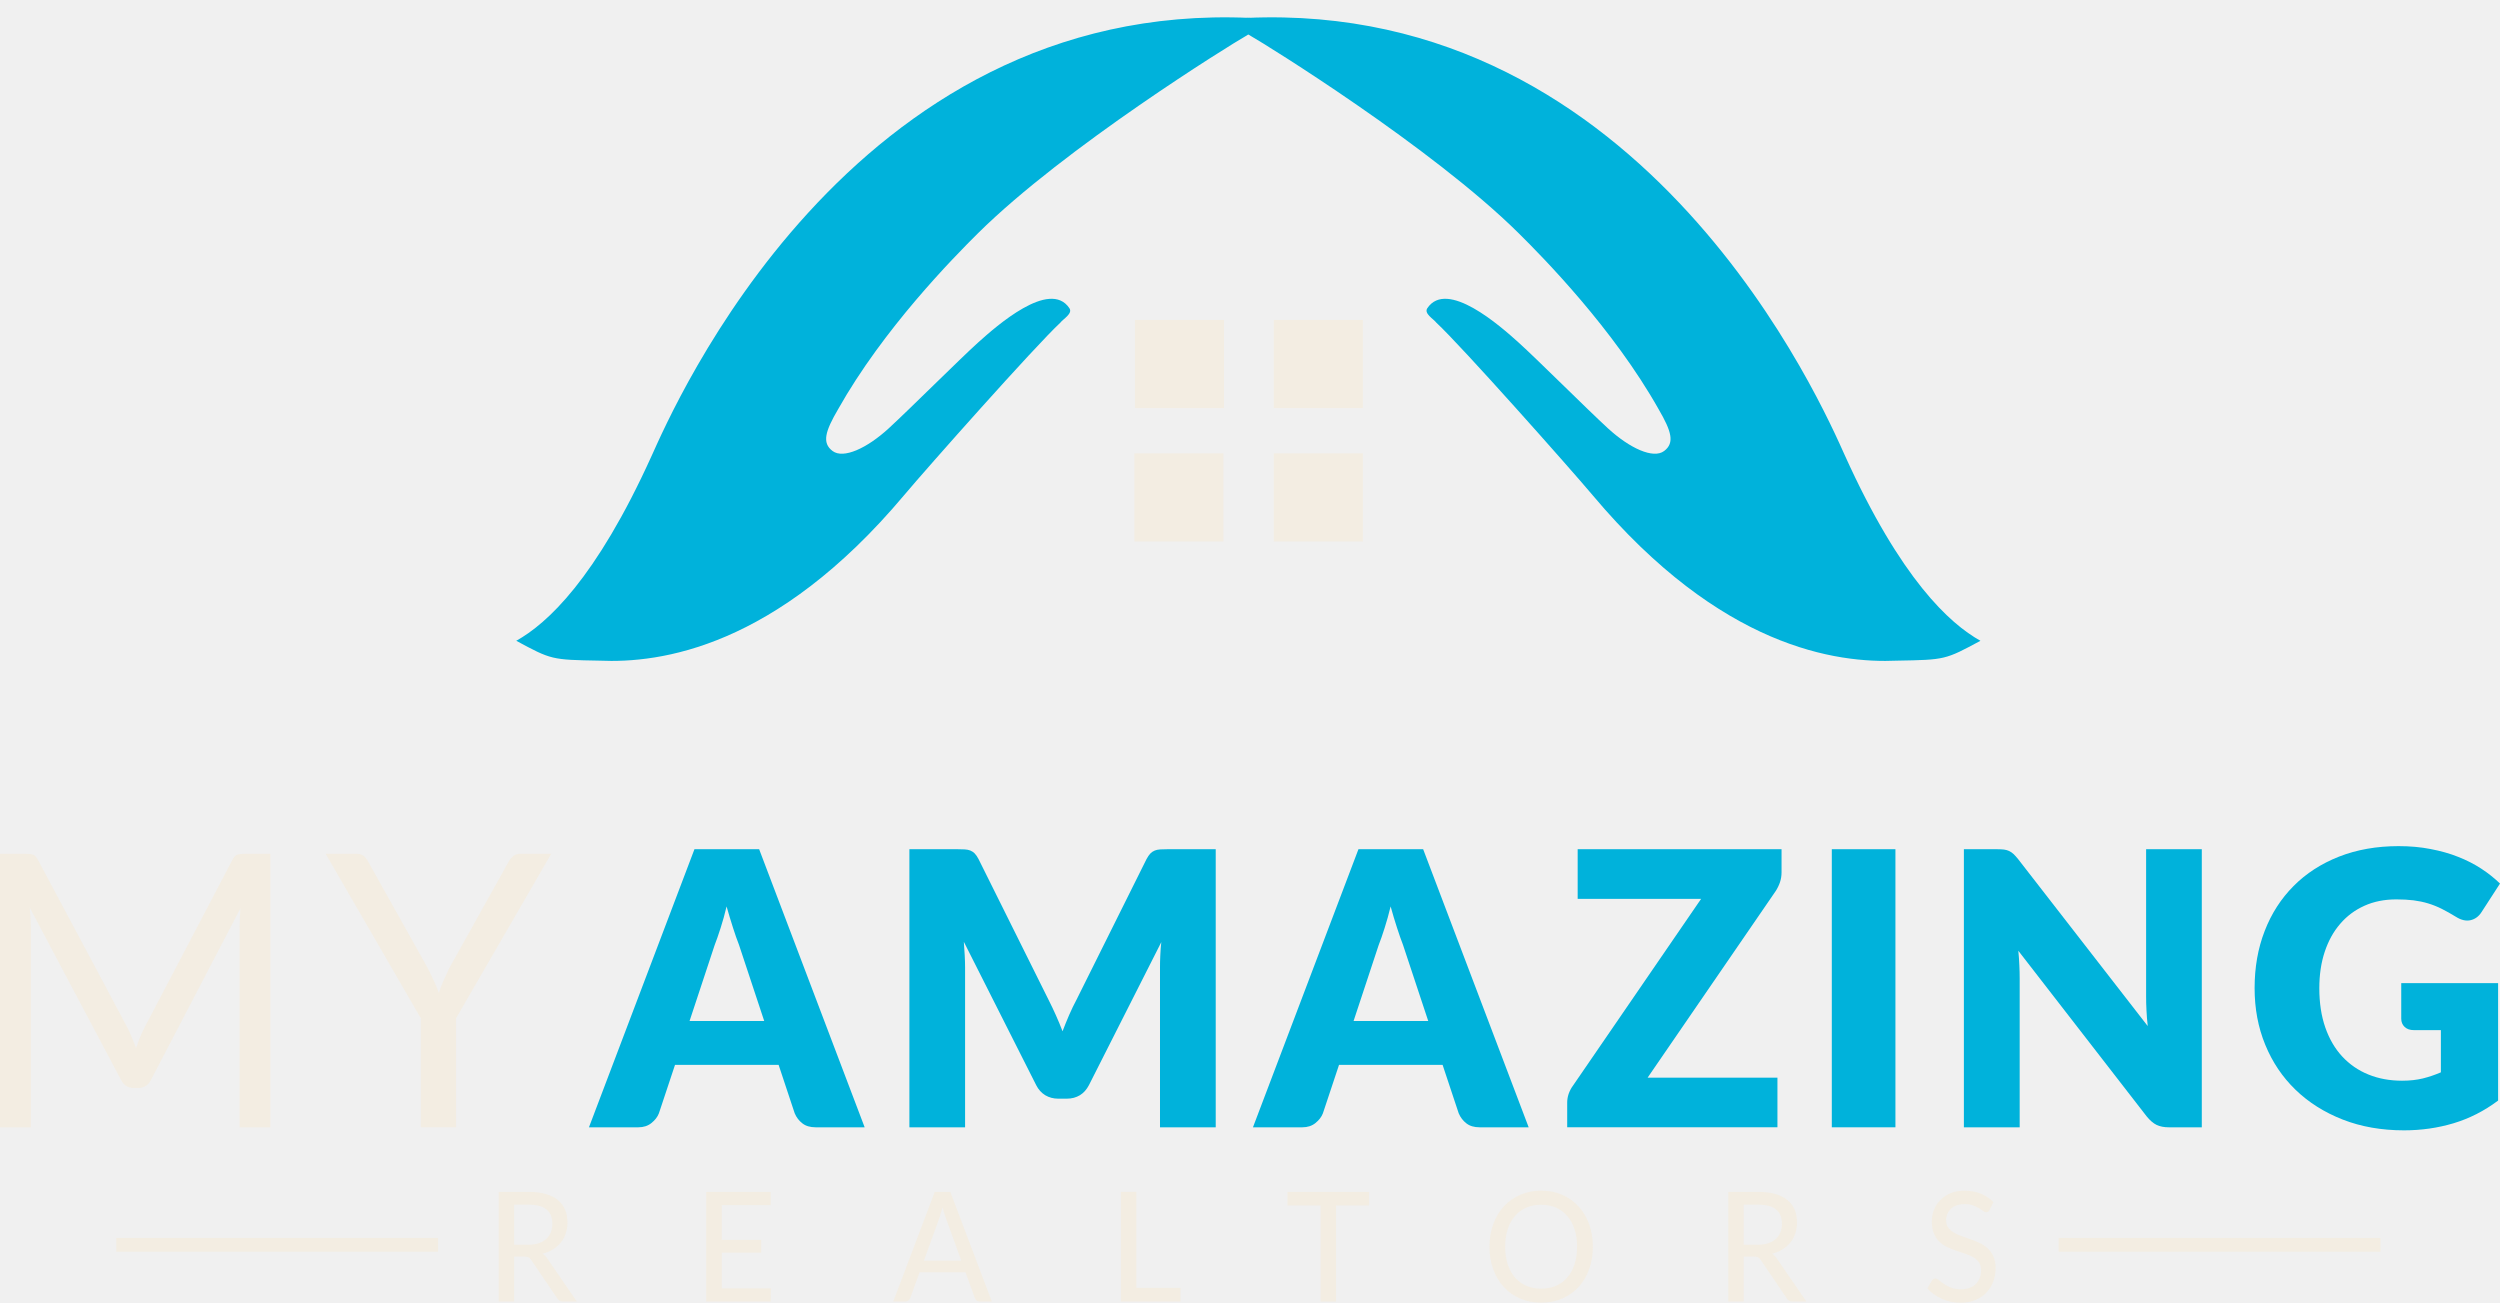
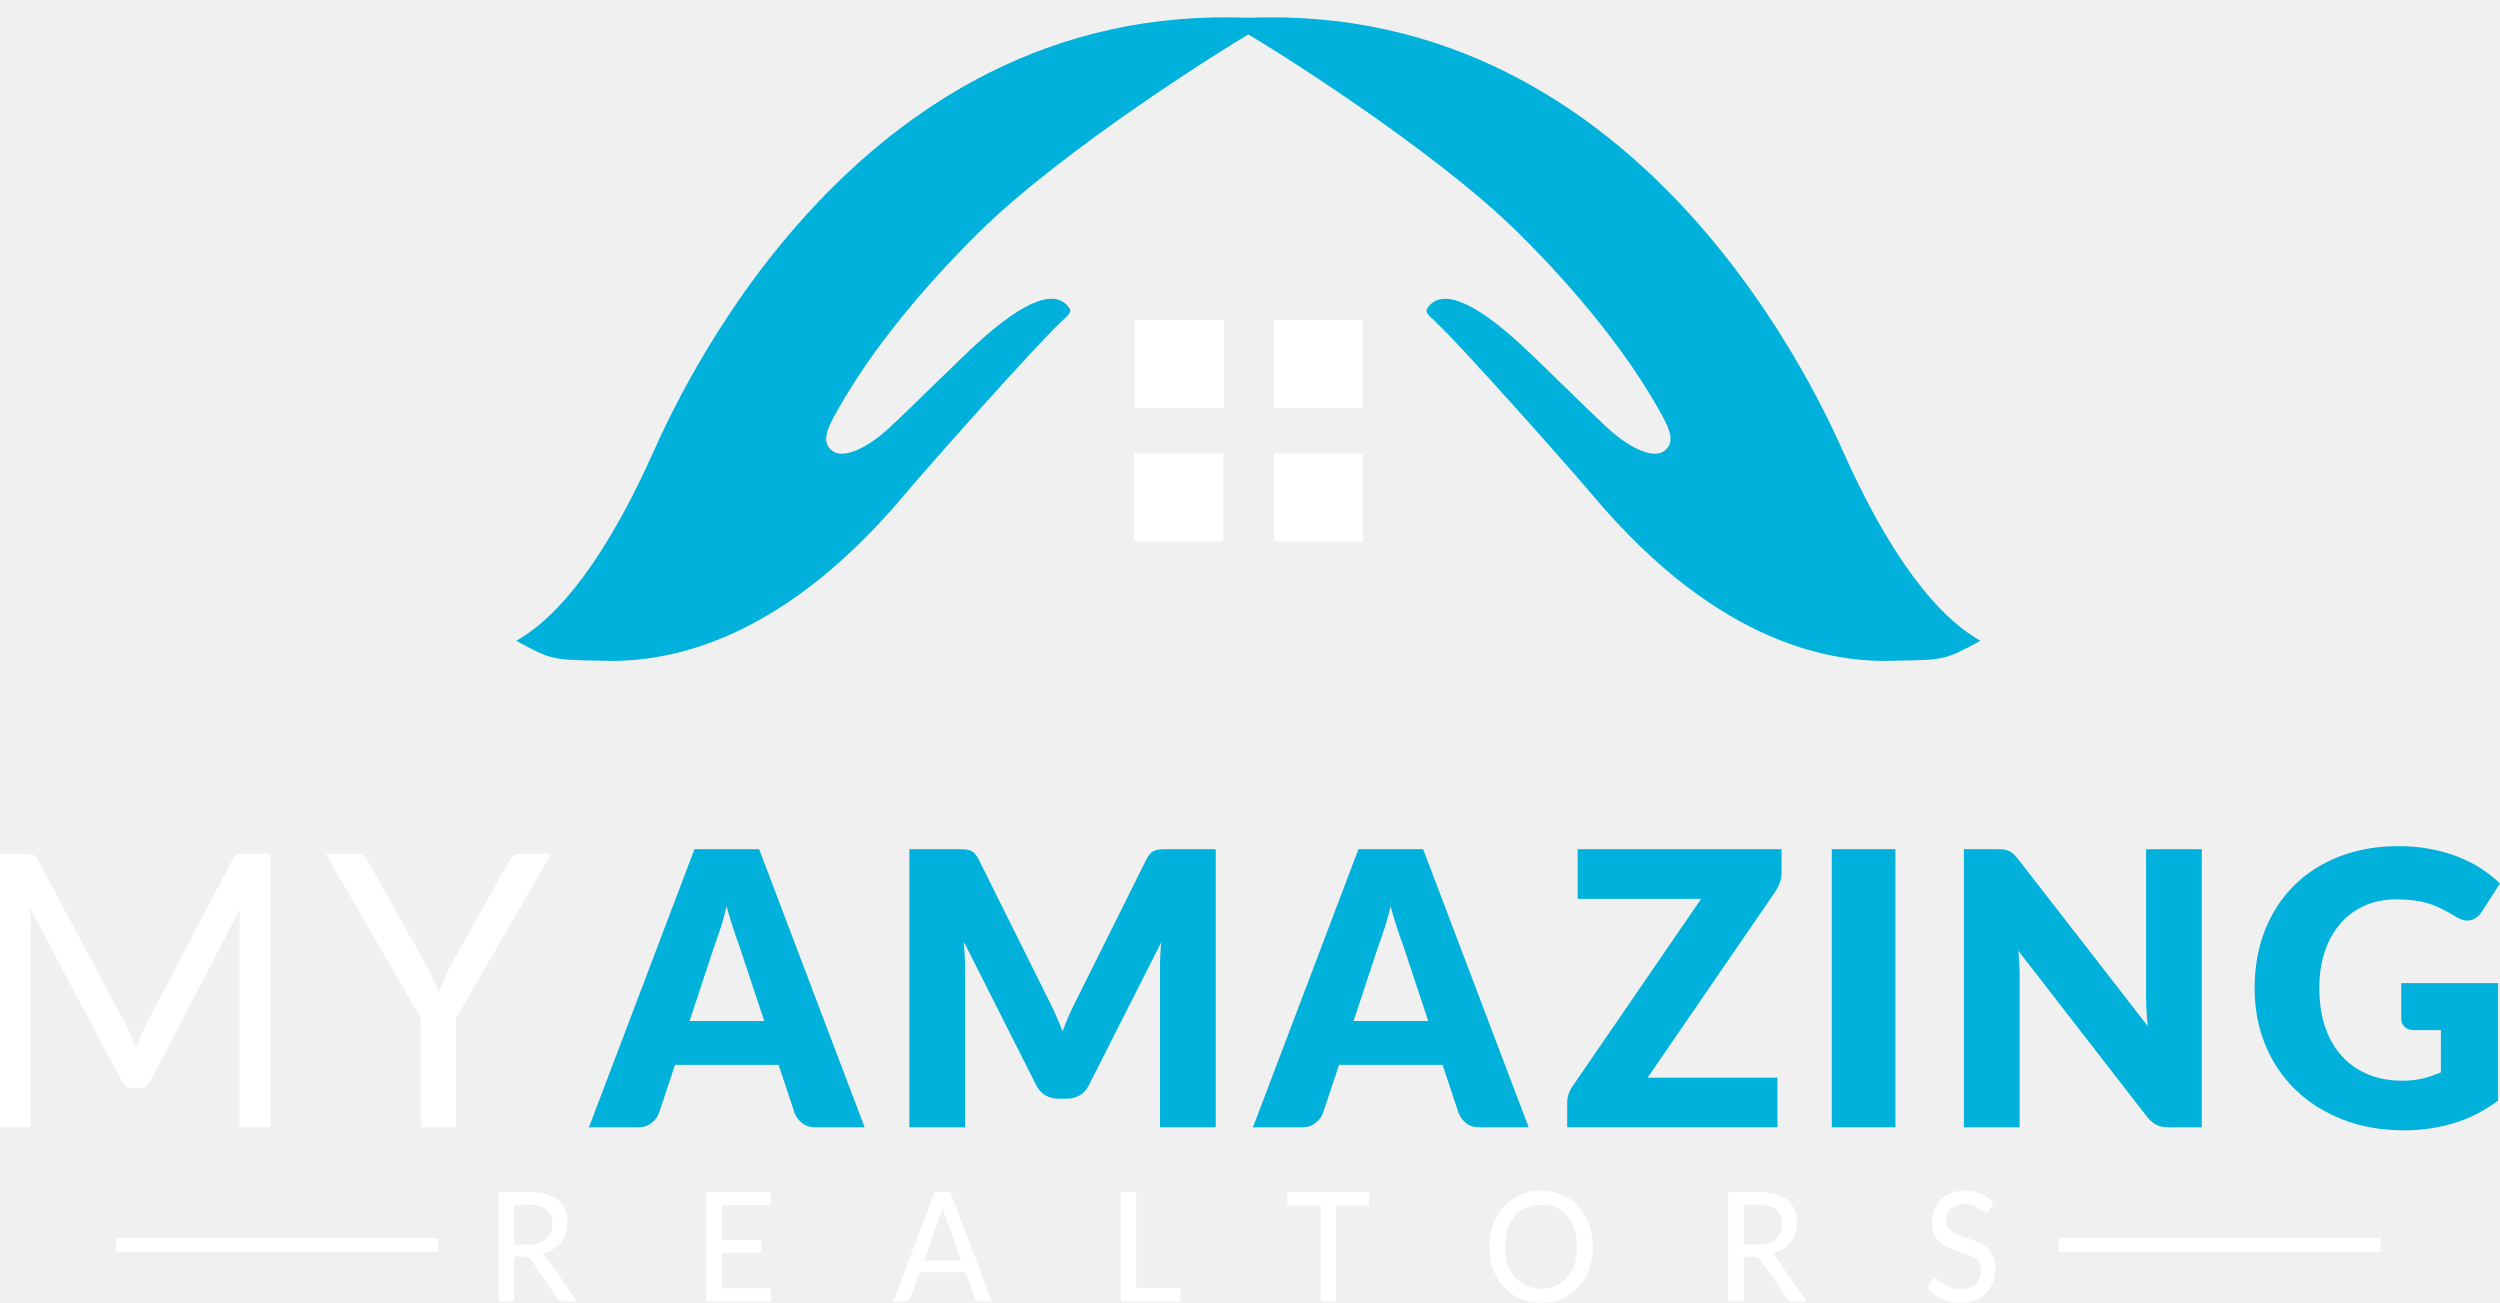
<svg xmlns="http://www.w3.org/2000/svg" viewBox="0 -0.003 190.113 99.069">
-   <path fill="#f3ede2" d="M93.080 31.032L86.306 31.032L86.306 24.327L93.080 24.327Z" />
-   <path fill="#f3ede2" d="M103.642 31.032L96.867 31.032L96.867 24.327L103.642 24.327Z" />
-   <path fill="#f3ede2" d="M93.035 41.174L86.261 41.174L86.261 34.473L93.035 34.473Z" />
-   <path fill="#f3ede2" d="M103.642 41.174L96.867 41.174L96.867 34.473L103.642 34.473Z" />
+   <path fill="#ffffff" d="M93.080 31.032L86.306 31.032L86.306 24.327L93.080 24.327Z" />
+   <path fill="#ffffff" d="M103.642 31.032L96.867 31.032L96.867 24.327L103.642 24.327Z" />
+   <path fill="#ffffff" d="M93.035 41.174L86.261 41.174L86.261 34.473L93.035 34.473Z" />
+   <path fill="#ffffff" d="M103.642 41.174L96.867 41.174L96.867 34.473L103.642 34.473Z" />
  <path fill="#00b2db" d="M95.068 1.359C95.343 1.441 95.822 2.130 94.724 2.745C93.624 3.364 80.976 11.198 74.378 17.728C72.503 19.586 67.163 25.014 63.726 31.132C62.762 32.783 62.487 33.677 63.313 34.294C64.139 34.913 65.928 34.086 67.576 32.577C69.223 31.063 73.005 27.282 74.378 26.046C75.755 24.808 79.827 21.196 81.323 23.435C81.599 23.845 80.839 24.257 80.635 24.533C78.710 26.322 70.497 35.577 68.746 37.662C58.981 49.277 50.188 50.446 45.582 50.236C41.938 50.171 41.938 50.171 39.258 48.726C41.594 47.423 45.306 44.053 49.565 34.637C51.162 31.111 64.548 -0.003 95.068 1.359C95.164 1.359 95.254 1.365 95.343 1.373" />
  <path fill="#00b2db" d="M94.793 1.359C94.522 1.441 94.040 2.130 95.137 2.745C96.238 3.364 108.885 11.198 115.483 17.728C117.362 19.586 122.698 25.014 126.139 31.132C127.099 32.783 127.373 33.677 126.548 34.294C125.726 34.913 123.936 34.086 122.285 32.577C120.638 31.063 116.856 27.282 115.483 26.046C114.111 24.808 110.034 21.196 108.541 23.435C108.266 23.845 109.022 24.257 109.226 24.533C111.152 26.322 119.364 35.577 121.119 37.662C130.880 49.277 139.677 50.446 144.279 50.236C147.923 50.171 147.923 50.171 150.603 48.726C148.267 47.423 144.555 44.053 140.296 34.637C138.699 31.111 125.312 -0.003 94.793 1.359C94.697 1.359 94.611 1.365 94.522 1.373" />
-   <path fill="#f3ede2" d="M20.560 64.924L20.560 85.724L18.218 85.724L18.218 70.442C18.218 70.236 18.224 70.019 18.238 69.785C18.248 69.554 18.265 69.317 18.283 69.072L11.501 82.081C11.292 82.515 10.965 82.731 10.535 82.731L10.150 82.731C9.716 82.731 9.396 82.515 9.183 82.081L2.261 69.018C2.316 69.528 2.347 70.005 2.347 70.442L2.347 85.724L-0.000 85.724L-0.000 64.924L1.972 64.924C2.212 64.924 2.395 64.948 2.526 64.999C2.654 65.044 2.777 65.182 2.894 65.402L9.723 78.203C9.833 78.438 9.941 78.679 10.046 78.930C10.154 79.181 10.249 79.439 10.342 79.700C10.436 79.439 10.529 79.177 10.632 78.923C10.734 78.668 10.845 78.420 10.962 78.190L17.664 65.402C17.774 65.182 17.898 65.044 18.029 64.999C18.162 64.948 18.349 64.924 18.585 64.924Z" />
-   <path fill="#f3ede2" d="M34.679 77.436L34.679 85.720L32.003 85.720L32.003 77.436L24.765 64.923L27.108 64.923C27.348 64.923 27.536 64.985 27.675 65.105C27.813 65.226 27.933 65.380 28.029 65.577L32.553 73.662C32.718 73.998 32.870 74.315 33.008 74.612C33.146 74.904 33.266 75.203 33.369 75.502C33.468 75.203 33.582 74.904 33.712 74.612C33.840 74.315 33.985 73.998 34.140 73.662L38.650 65.577C38.733 65.412 38.846 65.264 38.994 65.125C39.142 64.992 39.328 64.923 39.558 64.923L41.918 64.923Z" />
+   <path fill="#ffffff" d="M20.560 64.924L20.560 85.724L18.218 85.724L18.218 70.442C18.218 70.236 18.224 70.019 18.238 69.785C18.248 69.554 18.265 69.317 18.283 69.072L11.501 82.081C11.292 82.515 10.965 82.731 10.535 82.731L10.150 82.731C9.716 82.731 9.396 82.515 9.183 82.081L2.261 69.018C2.316 69.528 2.347 70.005 2.347 70.442L2.347 85.724L-0.000 85.724L-0.000 64.924L1.972 64.924C2.212 64.924 2.395 64.948 2.526 64.999C2.654 65.044 2.777 65.182 2.894 65.402L9.723 78.203C9.833 78.438 9.941 78.679 10.046 78.930C10.154 79.181 10.249 79.439 10.342 79.700C10.436 79.439 10.529 79.177 10.632 78.923C10.734 78.668 10.845 78.420 10.962 78.190L17.664 65.402C17.774 65.182 17.898 65.044 18.029 64.999C18.162 64.948 18.349 64.924 18.585 64.924Z" />
+   <path fill="#ffffff" d="M34.679 77.436L34.679 85.720L32.003 85.720L32.003 77.436L24.765 64.923L27.108 64.923C27.348 64.923 27.536 64.985 27.675 65.105C27.813 65.226 27.933 65.380 28.029 65.577L32.553 73.662C32.718 73.998 32.870 74.315 33.008 74.612C33.146 74.904 33.266 75.203 33.369 75.502C33.468 75.203 33.582 74.904 33.712 74.612C33.840 74.315 33.985 73.998 34.140 73.662L38.650 65.577C38.733 65.412 38.846 65.264 38.994 65.125C39.142 64.992 39.328 64.923 39.558 64.923L41.918 64.923Z" />
  <path fill="#00b2db" d="M58.115 77.639L56.196 71.845C56.053 71.481 55.899 71.047 55.741 70.548C55.580 70.049 55.418 69.509 55.253 68.927C55.115 69.519 54.960 70.066 54.798 70.569C54.637 71.075 54.485 71.508 54.344 71.872L52.438 77.639ZM65.753 85.723L62.027 85.723C61.610 85.723 61.270 85.623 61.019 85.424C60.761 85.225 60.567 84.973 60.434 84.660L59.210 80.976L51.331 80.976L50.106 84.660C50.003 84.932 49.813 85.176 49.545 85.393C49.276 85.614 48.940 85.723 48.544 85.723L44.787 85.723L52.810 64.575L57.729 64.575Z" />
  <path fill="#00b2db" d="M92.450 64.576L92.450 85.724L88.212 85.724L88.212 73.558C88.212 73.280 88.219 72.974 88.235 72.646C88.249 72.313 88.273 71.983 88.311 71.642L82.809 82.515C82.635 82.851 82.407 83.109 82.118 83.285C81.830 83.457 81.499 83.546 81.128 83.546L80.473 83.546C80.106 83.546 79.776 83.457 79.487 83.285C79.198 83.109 78.964 82.851 78.796 82.515L73.294 71.615C73.321 71.962 73.343 72.304 73.362 72.640C73.380 72.971 73.390 73.280 73.390 73.558L73.390 85.724L69.155 85.724L69.155 64.576L72.823 64.576C73.029 64.576 73.212 64.579 73.370 64.590C73.524 64.599 73.665 64.627 73.790 64.676C73.913 64.727 74.027 64.800 74.124 64.902C74.223 65.006 74.323 65.147 74.415 65.330L79.751 76.056C79.937 76.422 80.120 76.806 80.296 77.202C80.473 77.597 80.643 78.004 80.801 78.420C80.963 77.997 81.132 77.577 81.307 77.175C81.482 76.768 81.672 76.380 81.868 76.012L87.186 65.330C87.283 65.147 87.382 65.006 87.479 64.902C87.579 64.800 87.692 64.727 87.815 64.676C87.940 64.627 88.073 64.599 88.235 64.590C88.390 64.579 88.573 64.576 88.779 64.576Z" />
  <path fill="#00b2db" d="M108.610 77.639L106.690 71.845C106.548 71.481 106.397 71.047 106.236 70.548C106.074 70.049 105.909 69.509 105.751 68.927C105.606 69.519 105.455 70.066 105.293 70.569C105.134 71.075 104.983 71.508 104.839 71.872L102.933 77.639ZM116.248 85.723L112.517 85.723C112.105 85.723 111.764 85.623 111.513 85.424C111.255 85.225 111.062 84.973 110.928 84.660L109.703 80.976L101.826 80.976L100.600 84.660C100.497 84.932 100.307 85.176 100.040 85.393C99.771 85.614 99.434 85.723 99.039 85.723L95.281 85.723L103.304 64.575L108.224 64.575Z" />
  <path fill="#00b2db" d="M135.478 66.344C135.478 66.596 135.439 66.843 135.359 67.087C135.276 67.328 135.166 67.555 135.025 67.769L125.292 81.950L135.166 81.950L135.166 85.721L119.178 85.721L119.178 83.835C119.178 83.611 119.216 83.394 119.290 83.174C119.369 82.957 119.470 82.754 119.606 82.572L129.362 68.350L119.974 68.350L119.974 64.573L135.478 64.573Z" />
  <path fill="#00b2db" d="M144.138 85.723L139.300 85.723L139.300 64.575L144.138 64.575Z" />
  <path fill="#00b2db" d="M167.436 64.576L167.436 85.724L164.931 85.724C164.564 85.724 164.255 85.662 164.002 85.542C163.751 85.421 163.505 85.208 163.256 84.908L153.483 72.296C153.523 72.675 153.547 73.039 153.561 73.393C153.579 73.745 153.587 74.075 153.587 74.388L153.587 85.724L149.344 85.724L149.344 64.576L151.875 64.576C152.087 64.576 152.261 64.586 152.403 64.603C152.547 64.624 152.674 64.659 152.788 64.714C152.901 64.765 153.011 64.845 153.114 64.936C153.220 65.033 153.334 65.168 153.469 65.330L163.326 78.027C163.281 77.625 163.246 77.229 163.230 76.845C163.208 76.466 163.202 76.105 163.202 75.765L163.202 64.576Z" />
  <path fill="#00b2db" d="M182.603 74.762L189.969 74.762L189.969 83.690C188.909 84.485 187.777 85.056 186.577 85.417C185.375 85.775 184.124 85.954 182.816 85.954C181.106 85.954 179.555 85.682 178.154 85.135C176.757 84.588 175.560 83.831 174.566 82.871C173.568 81.907 172.801 80.766 172.261 79.445C171.717 78.123 171.452 76.689 171.452 75.141C171.452 73.562 171.704 72.114 172.219 70.792C172.729 69.471 173.461 68.335 174.415 67.375C175.368 66.415 176.520 65.673 177.869 65.140C179.224 64.610 180.735 64.341 182.400 64.341C183.263 64.341 184.076 64.413 184.835 64.562C185.592 64.706 186.294 64.902 186.931 65.157C187.570 65.407 188.156 65.707 188.688 66.054C189.222 66.403 189.693 66.781 190.113 67.187L188.716 69.347C188.499 69.691 188.217 69.894 187.870 69.974C187.526 70.049 187.155 69.967 186.755 69.712C186.374 69.478 186.019 69.279 185.682 69.110C185.344 68.941 185.000 68.804 184.650 68.697C184.298 68.590 183.930 68.514 183.539 68.463C183.150 68.415 182.712 68.391 182.231 68.391C181.330 68.391 180.518 68.552 179.802 68.876C179.080 69.200 178.464 69.660 177.958 70.252C177.449 70.840 177.060 71.546 176.785 72.374C176.509 73.203 176.373 74.126 176.373 75.141C176.373 76.266 176.524 77.260 176.827 78.130C177.129 79.001 177.559 79.738 178.113 80.336C178.670 80.935 179.331 81.396 180.105 81.708C180.879 82.025 181.735 82.180 182.671 82.180C183.249 82.180 183.776 82.121 184.244 82.008C184.715 81.891 185.169 81.736 185.617 81.543L185.617 78.333L183.566 78.333C183.263 78.333 183.026 78.251 182.857 78.085C182.686 77.924 182.603 77.714 182.603 77.463Z" />
-   <path fill="#f3ede2" d="M40.170 94.655C40.474 94.655 40.737 94.614 40.965 94.538C41.195 94.459 41.388 94.352 41.543 94.211C41.698 94.070 41.815 93.898 41.890 93.705C41.966 93.510 42.004 93.293 42.004 93.058C42.004 92.577 41.857 92.217 41.557 91.971C41.257 91.727 40.807 91.607 40.208 91.607L39.097 91.607L39.097 94.655ZM43.865 98.972L42.816 98.972C42.607 98.972 42.454 98.884 42.362 98.711L40.402 95.821C40.339 95.725 40.271 95.652 40.197 95.615C40.122 95.574 40.015 95.553 39.867 95.553L39.097 95.553L39.097 98.972L37.927 98.972L37.927 90.636L40.208 90.636C40.721 90.636 41.161 90.691 41.529 90.801C41.902 90.912 42.203 91.066 42.444 91.273C42.685 91.476 42.864 91.720 42.982 92.010C43.099 92.295 43.153 92.615 43.153 92.969C43.153 93.259 43.112 93.534 43.025 93.788C42.943 94.043 42.819 94.273 42.654 94.476C42.493 94.679 42.290 94.855 42.056 95.003C41.821 95.150 41.554 95.260 41.254 95.336C41.403 95.432 41.529 95.563 41.640 95.728Z" />
-   <path fill="#f3ede2" d="M58.617 97.969L58.610 98.973L53.704 98.973L53.704 90.637L58.610 90.637L58.610 91.642L54.886 91.642L54.886 94.284L57.886 94.284L57.886 95.254L54.886 95.254L54.886 97.969Z" />
-   <path fill="#f3ede2" d="M73.102 95.866L71.929 92.632C71.843 92.412 71.760 92.134 71.674 91.800C71.632 91.965 71.591 92.119 71.546 92.263C71.505 92.405 71.468 92.536 71.427 92.642L70.257 95.866ZM75.423 98.972L74.519 98.972C74.416 98.972 74.331 98.945 74.265 98.893C74.203 98.839 74.152 98.766 74.124 98.680L73.421 96.747L69.930 96.747L69.232 98.680C69.207 98.756 69.156 98.821 69.087 98.884C69.015 98.942 68.932 98.972 68.832 98.972L67.927 98.972L71.082 90.636L72.269 90.636Z" />
-   <path fill="#f3ede2" d="M89.770 97.933L89.770 98.972L85.236 98.972L85.236 90.636L86.413 90.636L86.413 97.933Z" />
-   <path fill="#f3ede2" d="M104.113 91.669L101.598 91.669L101.598 98.973L100.428 98.973L100.428 91.669L97.903 91.669L97.903 90.637L104.113 90.637Z" />
-   <path fill="#f3ede2" d="M119.929 94.803C119.929 94.307 119.864 93.864 119.733 93.468C119.606 93.075 119.423 92.739 119.182 92.468C118.949 92.191 118.662 91.978 118.327 91.829C117.989 91.686 117.614 91.614 117.198 91.614C116.782 91.614 116.406 91.686 116.069 91.829C115.732 91.978 115.447 92.191 115.205 92.468C114.968 92.739 114.786 93.075 114.655 93.468C114.528 93.864 114.462 94.307 114.462 94.803C114.462 95.305 114.528 95.748 114.655 96.144C114.786 96.532 114.968 96.870 115.205 97.142C115.447 97.417 115.732 97.630 116.069 97.775C116.406 97.919 116.782 97.992 117.198 97.992C117.614 97.992 117.989 97.919 118.327 97.775C118.662 97.630 118.949 97.417 119.182 97.142C119.423 96.870 119.606 96.532 119.733 96.144C119.864 95.748 119.929 95.305 119.929 94.803M121.129 94.803C121.129 95.429 121.034 96.000 120.847 96.519C120.655 97.042 120.390 97.490 120.042 97.865C119.699 98.243 119.283 98.538 118.804 98.745C118.323 98.956 117.786 99.059 117.198 99.059C116.613 99.059 116.079 98.956 115.594 98.745C115.112 98.538 114.700 98.243 114.355 97.865C114.008 97.490 113.744 97.042 113.551 96.519C113.362 96.000 113.265 95.429 113.265 94.803C113.265 94.183 113.362 93.613 113.551 93.093C113.744 92.570 114.008 92.118 114.355 91.744C114.700 91.365 115.112 91.070 115.594 90.861C116.079 90.647 116.613 90.540 117.198 90.540C117.786 90.540 118.323 90.647 118.804 90.861C119.283 91.070 119.699 91.365 120.042 91.744C120.390 92.118 120.655 92.570 120.847 93.093C121.034 93.613 121.129 94.183 121.129 94.803" />
-   <path fill="#f3ede2" d="M133.670 94.655C133.976 94.655 134.237 94.614 134.468 94.538C134.695 94.459 134.891 94.352 135.046 94.211C135.201 94.070 135.318 93.898 135.390 93.705C135.469 93.510 135.507 93.293 135.507 93.058C135.507 92.577 135.359 92.217 135.060 91.971C134.760 91.727 134.310 91.607 133.711 91.607L132.600 91.607L132.600 94.655ZM137.368 98.972L136.316 98.972C136.109 98.972 135.958 98.884 135.861 98.711L133.903 95.821C133.842 95.725 133.773 95.652 133.700 95.615C133.625 95.574 133.515 95.553 133.367 95.553L132.600 95.553L132.600 98.972L131.427 98.972L131.427 90.636L133.711 90.636C134.220 90.636 134.660 90.691 135.032 90.801C135.400 90.912 135.703 91.066 135.947 91.273C136.189 91.476 136.367 91.720 136.484 92.010C136.597 92.295 136.655 92.615 136.655 92.969C136.655 93.259 136.611 93.534 136.528 93.788C136.443 94.043 136.322 94.273 136.153 94.476C135.992 94.679 135.792 94.855 135.555 95.003C135.324 95.150 135.057 95.260 134.757 95.336C134.904 95.432 135.032 95.563 135.139 95.728Z" />
-   <path fill="#f3ede2" d="M151.305 91.996C151.267 92.061 151.230 92.109 151.188 92.141C151.151 92.172 151.096 92.184 151.034 92.184C150.968 92.184 150.892 92.154 150.807 92.089C150.724 92.027 150.618 91.958 150.491 91.876C150.363 91.796 150.211 91.725 150.036 91.662C149.861 91.597 149.647 91.565 149.403 91.565C149.169 91.565 148.966 91.597 148.790 91.662C148.615 91.725 148.471 91.813 148.350 91.920C148.237 92.034 148.148 92.165 148.089 92.312C148.024 92.460 147.995 92.622 147.995 92.794C147.995 93.020 148.047 93.207 148.158 93.354C148.267 93.499 148.409 93.627 148.583 93.733C148.759 93.833 148.962 93.926 149.186 94.005C149.413 94.081 149.640 94.163 149.874 94.246C150.108 94.328 150.342 94.422 150.566 94.531C150.789 94.641 150.989 94.779 151.167 94.941C151.343 95.106 151.485 95.306 151.594 95.547C151.701 95.784 151.756 96.076 151.756 96.420C151.756 96.785 151.694 97.132 151.578 97.452C151.460 97.772 151.282 98.055 151.058 98.296C150.827 98.532 150.545 98.725 150.214 98.863C149.881 99.001 149.502 99.066 149.079 99.066C148.828 99.066 148.580 99.041 148.340 98.987C148.102 98.935 147.875 98.863 147.665 98.766C147.449 98.671 147.252 98.560 147.067 98.426C146.877 98.292 146.712 98.144 146.565 97.975L146.906 97.384C146.936 97.335 146.974 97.298 147.019 97.266C147.067 97.239 147.119 97.218 147.177 97.218C147.256 97.218 147.346 97.263 147.445 97.346C147.548 97.435 147.672 97.527 147.821 97.628C147.972 97.731 148.148 97.827 148.357 97.910C148.563 97.996 148.818 98.041 149.114 98.041C149.355 98.041 149.575 98.007 149.764 97.937C149.953 97.869 150.119 97.772 150.245 97.644C150.376 97.520 150.480 97.366 150.548 97.190C150.618 97.012 150.652 96.815 150.652 96.600C150.652 96.358 150.600 96.155 150.494 96.001C150.387 95.846 150.243 95.715 150.067 95.611C149.891 95.509 149.692 95.419 149.468 95.347C149.245 95.271 149.014 95.195 148.777 95.116C148.543 95.037 148.312 94.944 148.089 94.838C147.865 94.738 147.665 94.600 147.491 94.428C147.311 94.263 147.166 94.054 147.063 93.799C146.957 93.544 146.906 93.231 146.906 92.863C146.906 92.563 146.957 92.274 147.070 91.996C147.177 91.718 147.342 91.470 147.552 91.256C147.761 91.039 148.020 90.867 148.329 90.736C148.639 90.605 148.994 90.544 149.392 90.544C149.836 90.544 150.243 90.616 150.618 90.764C150.989 90.916 151.316 91.129 151.590 91.411Z" />
-   <path fill="#f3ede2" d="M181.026 95.184L156.551 95.184L156.551 94.135L181.026 94.135Z" />
-   <path fill="#f3ede2" d="M33.313 95.184L8.841 95.184L8.841 94.135L33.313 94.135Z" />
+   <path fill="#ffffff" d="M40.170 94.655C40.474 94.655 40.737 94.614 40.965 94.538C41.195 94.459 41.388 94.352 41.543 94.211C41.698 94.070 41.815 93.898 41.890 93.705C41.966 93.510 42.004 93.293 42.004 93.058C42.004 92.577 41.857 92.217 41.557 91.971C41.257 91.727 40.807 91.607 40.208 91.607L39.097 91.607L39.097 94.655ZM43.865 98.972L42.816 98.972C42.607 98.972 42.454 98.884 42.362 98.711L40.402 95.821C40.339 95.725 40.271 95.652 40.197 95.615C40.122 95.574 40.015 95.553 39.867 95.553L39.097 95.553L39.097 98.972L37.927 98.972L37.927 90.636L40.208 90.636C40.721 90.636 41.161 90.691 41.529 90.801C41.902 90.912 42.203 91.066 42.444 91.273C42.685 91.476 42.864 91.720 42.982 92.010C43.099 92.295 43.153 92.615 43.153 92.969C43.153 93.259 43.112 93.534 43.025 93.788C42.943 94.043 42.819 94.273 42.654 94.476C42.493 94.679 42.290 94.855 42.056 95.003C41.821 95.150 41.554 95.260 41.254 95.336C41.403 95.432 41.529 95.563 41.640 95.728Z" />
+   <path fill="#ffffff" d="M58.617 97.969L58.610 98.973L53.704 98.973L53.704 90.637L58.610 90.637L58.610 91.642L54.886 91.642L54.886 94.284L57.886 94.284L57.886 95.254L54.886 95.254L54.886 97.969Z" />
+   <path fill="#ffffff" d="M73.102 95.866L71.929 92.632C71.843 92.412 71.760 92.134 71.674 91.800C71.632 91.965 71.591 92.119 71.546 92.263C71.505 92.405 71.468 92.536 71.427 92.642L70.257 95.866ZM75.423 98.972L74.519 98.972C74.416 98.972 74.331 98.945 74.265 98.893C74.203 98.839 74.152 98.766 74.124 98.680L73.421 96.747L69.930 96.747L69.232 98.680C69.207 98.756 69.156 98.821 69.087 98.884C69.015 98.942 68.932 98.972 68.832 98.972L67.927 98.972L71.082 90.636L72.269 90.636Z" />
+   <path fill="#ffffff" d="M89.770 97.933L89.770 98.972L85.236 98.972L85.236 90.636L86.413 90.636L86.413 97.933Z" />
+   <path fill="#ffffff" d="M104.113 91.669L101.598 91.669L101.598 98.973L100.428 98.973L100.428 91.669L97.903 91.669L97.903 90.637L104.113 90.637Z" />
+   <path fill="#ffffff" d="M119.929 94.803C119.929 94.307 119.864 93.864 119.733 93.468C119.606 93.075 119.423 92.739 119.182 92.468C118.949 92.191 118.662 91.978 118.327 91.829C117.989 91.686 117.614 91.614 117.198 91.614C116.782 91.614 116.406 91.686 116.069 91.829C115.732 91.978 115.447 92.191 115.205 92.468C114.968 92.739 114.786 93.075 114.655 93.468C114.528 93.864 114.462 94.307 114.462 94.803C114.462 95.305 114.528 95.748 114.655 96.144C114.786 96.532 114.968 96.870 115.205 97.142C115.447 97.417 115.732 97.630 116.069 97.775C116.406 97.919 116.782 97.992 117.198 97.992C117.614 97.992 117.989 97.919 118.327 97.775C118.662 97.630 118.949 97.417 119.182 97.142C119.423 96.870 119.606 96.532 119.733 96.144C119.864 95.748 119.929 95.305 119.929 94.803M121.129 94.803C121.129 95.429 121.034 96.000 120.847 96.519C120.655 97.042 120.390 97.490 120.042 97.865C119.699 98.243 119.283 98.538 118.804 98.745C118.323 98.956 117.786 99.059 117.198 99.059C116.613 99.059 116.079 98.956 115.594 98.745C115.112 98.538 114.700 98.243 114.355 97.865C114.008 97.490 113.744 97.042 113.551 96.519C113.362 96.000 113.265 95.429 113.265 94.803C113.265 94.183 113.362 93.613 113.551 93.093C113.744 92.570 114.008 92.118 114.355 91.744C114.700 91.365 115.112 91.070 115.594 90.861C116.079 90.647 116.613 90.540 117.198 90.540C117.786 90.540 118.323 90.647 118.804 90.861C119.283 91.070 119.699 91.365 120.042 91.744C120.390 92.118 120.655 92.570 120.847 93.093C121.034 93.613 121.129 94.183 121.129 94.803" />
+   <path fill="#ffffff" d="M133.670 94.655C133.976 94.655 134.237 94.614 134.468 94.538C134.695 94.459 134.891 94.352 135.046 94.211C135.201 94.070 135.318 93.898 135.390 93.705C135.469 93.510 135.507 93.293 135.507 93.058C135.507 92.577 135.359 92.217 135.060 91.971C134.760 91.727 134.310 91.607 133.711 91.607L132.600 91.607L132.600 94.655ZM137.368 98.972L136.316 98.972C136.109 98.972 135.958 98.884 135.861 98.711L133.903 95.821C133.842 95.725 133.773 95.652 133.700 95.615C133.625 95.574 133.515 95.553 133.367 95.553L132.600 95.553L132.600 98.972L131.427 98.972L131.427 90.636L133.711 90.636C134.220 90.636 134.660 90.691 135.032 90.801C135.400 90.912 135.703 91.066 135.947 91.273C136.189 91.476 136.367 91.720 136.484 92.010C136.597 92.295 136.655 92.615 136.655 92.969C136.655 93.259 136.611 93.534 136.528 93.788C136.443 94.043 136.322 94.273 136.153 94.476C135.992 94.679 135.792 94.855 135.555 95.003C135.324 95.150 135.057 95.260 134.757 95.336C134.904 95.432 135.032 95.563 135.139 95.728Z" />
+   <path fill="#ffffff" d="M151.305 91.996C151.267 92.061 151.230 92.109 151.188 92.141C151.151 92.172 151.096 92.184 151.034 92.184C150.968 92.184 150.892 92.154 150.807 92.089C150.724 92.027 150.618 91.958 150.491 91.876C150.363 91.796 150.211 91.725 150.036 91.662C149.861 91.597 149.647 91.565 149.403 91.565C149.169 91.565 148.966 91.597 148.790 91.662C148.615 91.725 148.471 91.813 148.350 91.920C148.237 92.034 148.148 92.165 148.089 92.312C148.024 92.460 147.995 92.622 147.995 92.794C147.995 93.020 148.047 93.207 148.158 93.354C148.267 93.499 148.409 93.627 148.583 93.733C148.759 93.833 148.962 93.926 149.186 94.005C149.413 94.081 149.640 94.163 149.874 94.246C150.108 94.328 150.342 94.422 150.566 94.531C150.789 94.641 150.989 94.779 151.167 94.941C151.343 95.106 151.485 95.306 151.594 95.547C151.701 95.784 151.756 96.076 151.756 96.420C151.756 96.785 151.694 97.132 151.578 97.452C151.460 97.772 151.282 98.055 151.058 98.296C150.827 98.532 150.545 98.725 150.214 98.863C149.881 99.001 149.502 99.066 149.079 99.066C148.828 99.066 148.580 99.041 148.340 98.987C148.102 98.935 147.875 98.863 147.665 98.766C147.449 98.671 147.252 98.560 147.067 98.426C146.877 98.292 146.712 98.144 146.565 97.975L146.906 97.384C146.936 97.335 146.974 97.298 147.019 97.266C147.067 97.239 147.119 97.218 147.177 97.218C147.256 97.218 147.346 97.263 147.445 97.346C147.548 97.435 147.672 97.527 147.821 97.628C147.972 97.731 148.148 97.827 148.357 97.910C148.563 97.996 148.818 98.041 149.114 98.041C149.355 98.041 149.575 98.007 149.764 97.937C149.953 97.869 150.119 97.772 150.245 97.644C150.376 97.520 150.480 97.366 150.548 97.190C150.618 97.012 150.652 96.815 150.652 96.600C150.652 96.358 150.600 96.155 150.494 96.001C150.387 95.846 150.243 95.715 150.067 95.611C149.891 95.509 149.692 95.419 149.468 95.347C149.245 95.271 149.014 95.195 148.777 95.116C148.543 95.037 148.312 94.944 148.089 94.838C147.865 94.738 147.665 94.600 147.491 94.428C147.311 94.263 147.166 94.054 147.063 93.799C146.957 93.544 146.906 93.231 146.906 92.863C146.906 92.563 146.957 92.274 147.070 91.996C147.177 91.718 147.342 91.470 147.552 91.256C147.761 91.039 148.020 90.867 148.329 90.736C148.639 90.605 148.994 90.544 149.392 90.544C149.836 90.544 150.243 90.616 150.618 90.764C150.989 90.916 151.316 91.129 151.590 91.411Z" />
+   <path fill="#ffffff" d="M181.026 95.184L156.551 95.184L156.551 94.135L181.026 94.135Z" />
+   <path fill="#ffffff" d="M33.313 95.184L8.841 95.184L8.841 94.135L33.313 94.135Z" />
</svg>
